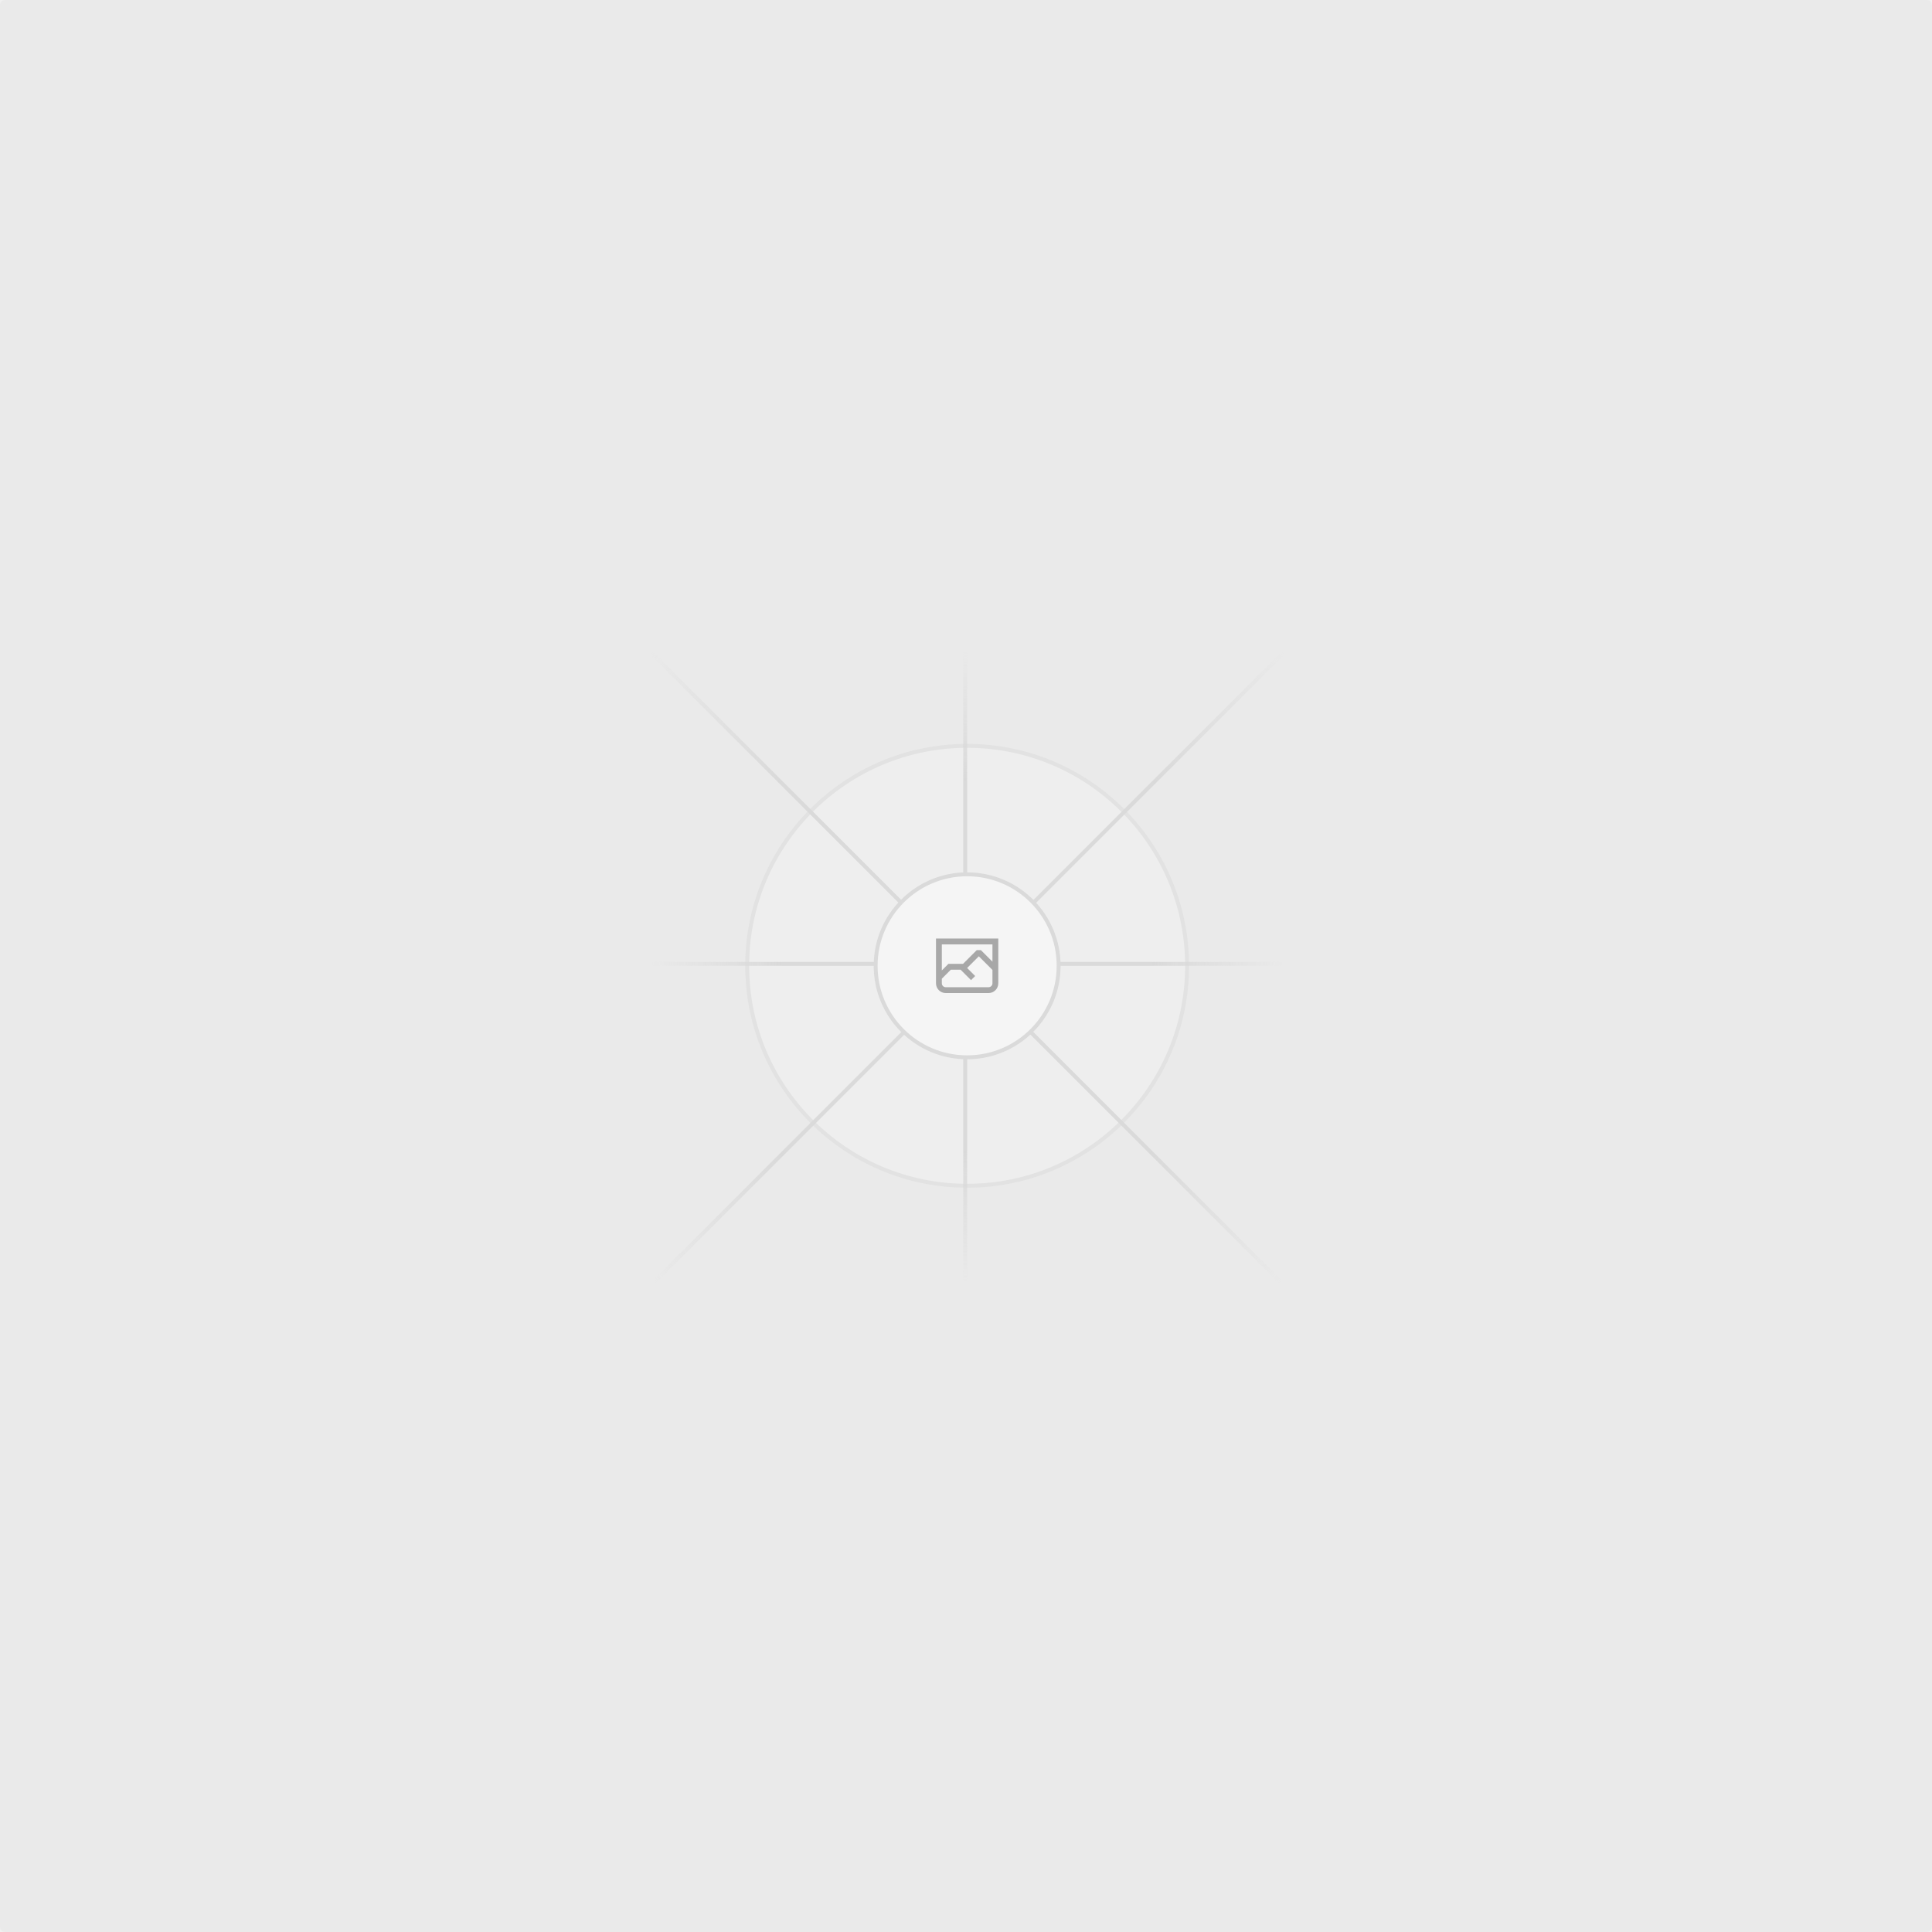
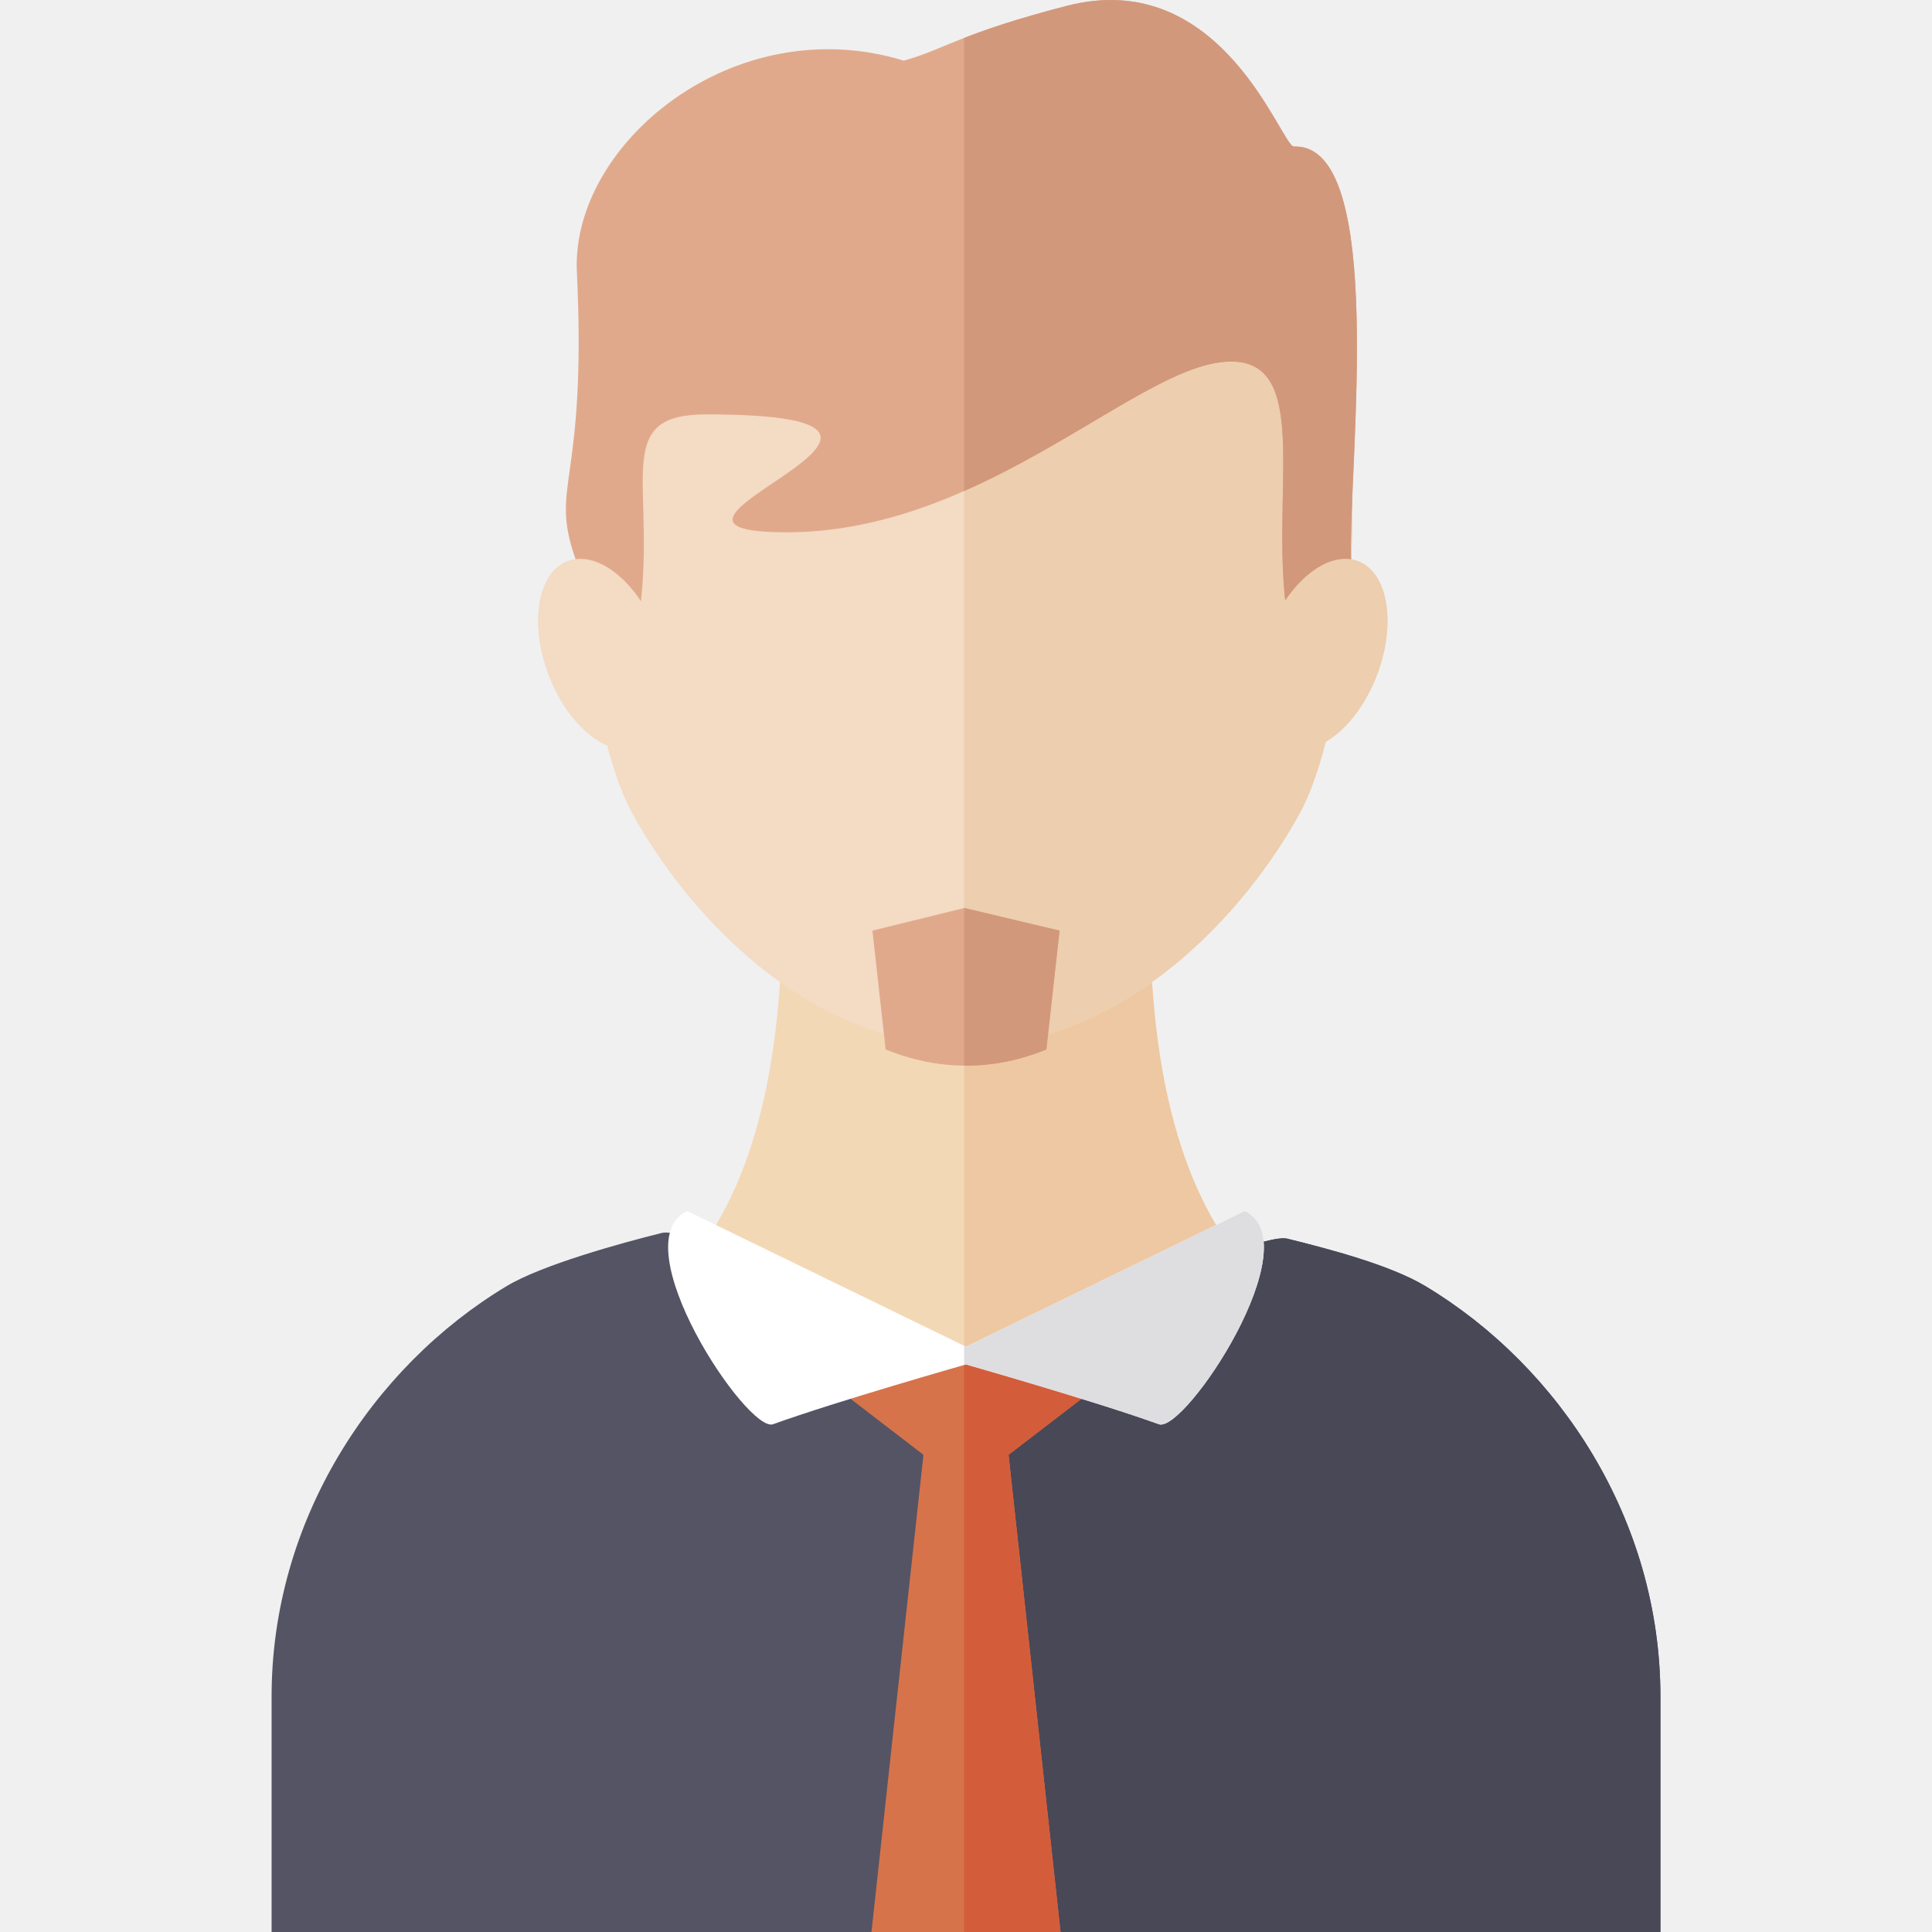
- <svg xmlns="http://www.w3.org/2000/svg" width="1200" height="1200" fill="none">
-   <rect width="1200" height="1200" fill="#EAEAEA" rx="3" />
-   <g opacity=".5">
-     <g opacity=".5">
-       <path fill="#FAFAFA" d="M600.709 736.5c-75.454 0-136.621-61.167-136.621-136.62 0-75.454 61.167-136.621 136.621-136.621 75.453 0 136.62 61.167 136.62 136.621 0 75.453-61.167 136.62-136.62 136.62Z" />
-       <path stroke="#C9C9C9" stroke-width="2.418" d="M600.709 736.5c-75.454 0-136.621-61.167-136.621-136.62 0-75.454 61.167-136.621 136.621-136.621 75.453 0 136.62 61.167 136.62 136.621 0 75.453-61.167 136.62-136.62 136.62Z" />
+ <svg xmlns="http://www.w3.org/2000/svg" height="800px" width="800px" version="1.1" id="Layer_1" viewBox="0 0 333.815 333.815" xml:space="preserve">
+   <g id="XMLID_1400_">
+     <g id="XMLID_1401_">
+       <g id="XMLID_1402_">
+         <path id="XMLID_1403_" style="fill:#F3D8B6;" d="M250.097,238.262c-18.667-6.681-51.458-11.736-51.458-81.376h-29.23h-5.002     h-29.23c0,69.64-32.791,74.695-51.458,81.376c0,47.368,68.832,48.824,80.688,53.239v1.537c0,0,0.922-0.188,2.501-0.68     c1.579,0.492,2.501,0.68,2.501,0.68v-1.537C181.265,287.086,250.097,285.63,250.097,238.262z" />
+       </g>
+       <path id="XMLID_1404_" style="fill:#EEC8A2;" d="M198.639,156.886h-29.23h-2.834v135.573c0.11-0.033,0.216-0.064,0.333-0.101    c1.579,0.492,2.501,0.68,2.501,0.68V291.5c11.856-4.414,80.688-5.871,80.688-53.238    C231.43,231.581,198.639,226.526,198.639,156.886z" />
    </g>
-     <path stroke="url(#a)" stroke-width="2.418" d="M0-1.209h553.581" transform="scale(1 -1) rotate(45 1163.11 91.165)" />
-     <path stroke="url(#b)" stroke-width="2.418" d="M404.846 598.671h391.726" />
-     <path stroke="url(#c)" stroke-width="2.418" d="M599.5 795.742V404.017" />
-     <path stroke="url(#d)" stroke-width="2.418" d="m795.717 796.597-391.441-391.44" />
-     <path fill="#fff" d="M600.709 656.704c-31.384 0-56.825-25.441-56.825-56.824 0-31.384 25.441-56.825 56.825-56.825 31.383 0 56.824 25.441 56.824 56.825 0 31.383-25.441 56.824-56.824 56.824Z" />
-     <g clip-path="url(#e)">
-       <path fill="#666" fill-rule="evenodd" d="M616.426 586.58h-31.434v16.176l3.553-3.554.531-.531h9.068l.074-.074 8.463-8.463h2.565l7.18 7.181V586.58Zm-15.715 14.654 3.698 3.699 1.283 1.282-2.565 2.565-1.282-1.283-5.2-5.199h-6.066l-5.514 5.514-.073.073v2.876a2.418 2.418 0 0 0 2.418 2.418h26.598a2.418 2.418 0 0 0 2.418-2.418v-8.317l-8.463-8.463-7.181 7.181-.071.072Zm-19.347 5.442v4.085a6.045 6.045 0 0 0 6.046 6.045h26.598a6.044 6.044 0 0 0 6.045-6.045v-7.108l1.356-1.355-1.282-1.283-.074-.073v-17.989h-38.689v23.43l-.146.146.146.147Z" clip-rule="evenodd" />
+     <g id="XMLID_1405_">
+       <ellipse id="XMLID_65_" transform="matrix(0.3543 -0.9351 0.9351 0.3543 41.877 286.6909)" style="fill:#EDCEAE;" cx="228.54" cy="113.021" rx="17.187" ry="10.048" />
+       <ellipse id="XMLID_64_" transform="matrix(0.3543 0.9351 -0.9351 0.3543 172.9698 -24.4475)" style="fill:#F3DBC4;" cx="104.188" cy="113.029" rx="17.187" ry="10.048" />
    </g>
-     <path stroke="#C9C9C9" stroke-width="2.418" d="M600.709 656.704c-31.384 0-56.825-25.441-56.825-56.824 0-31.384 25.441-56.825 56.825-56.825 31.383 0 56.824 25.441 56.824 56.825 0 31.383-25.441 56.824-56.824 56.824Z" />
+     <g id="XMLID_1406_">
+       <g id="XMLID_1407_">
+         <path id="XMLID_1408_" style="fill:#F3DBC4;" d="M166.91,180.733c-27.454,0-48.409-23.119-57.799-40.456     s-15.888-79.445,4.34-106.897c19.808-26.883,53.459-13.838,53.459-13.838s33.649-13.045,53.458,13.838     c20.226,27.452,13.726,89.56,4.335,106.897C215.311,157.614,194.359,180.733,166.91,180.733z" />
+       </g>
+       <path id="XMLID_1409_" style="fill:#EDCEAE;" d="M220.368,33.381c-19.81-26.884-53.458-13.838-53.458-13.838    s-0.118-0.045-0.335-0.123v161.305c0.112,0.001,0.222,0.009,0.335,0.009c27.449,0,48.401-23.119,57.794-40.456    C234.094,122.941,240.595,60.833,220.368,33.381z" />
+     </g>
+     <g id="XMLID_1410_">
+       <g id="XMLID_1411_">
+         <path id="XMLID_1414_" style="fill:#545465;" d="M286.89,293.134v40.681H46.926v-40.681c0-30.431,17.377-56.963,40.605-70.913     c6.043-3.641,19.69-7.43,26.844-9.196c5.953-1.488,53.438,22.729,53.438,22.729s48.674-23.218,54.627-21.729     c7.154,1.766,17.802,4.554,23.844,8.196C269.513,236.171,286.89,262.702,286.89,293.134z" />
+       </g>
+       <path id="XMLID_1417_" style="fill:#494857;" d="M246.285,222.22c-6.043-3.641-16.69-6.429-23.844-8.196    c-5.953-1.488-54.627,21.729-54.627,21.729s-0.442-0.225-1.239-0.627v98.688H286.89v-40.681    C286.89,262.703,269.513,236.171,246.285,222.22z" />
+     </g>
+     <g id="XMLID_1418_">
+       <polygon id="XMLID_1419_" style="fill:#D7734A;" points="188.575,240.372 166.908,233.538 145.241,240.372 159.555,251.364     150.575,333.814 183.241,333.814 174.261,251.364   " />
+       <polygon id="XMLID_1420_" style="fill:#D35D3B;" points="188.575,240.372 166.908,233.538 166.575,233.643 166.575,333.814     183.241,333.814 174.261,251.364   " />
+     </g>
+     <g id="XMLID_1421_">
+       <path id="XMLID_1422_" style="fill:#FFFFFF;" d="M215.075,209.247l-48.167,23.441l-48.167-23.441    c-11.5,5.5,10.396,38.436,14.833,36.833c10.963-3.96,33.334-10.329,33.334-10.329s22.371,6.369,33.334,10.329    C204.679,247.683,226.575,214.747,215.075,209.247z" />
+       <path id="XMLID_1423_" style="fill:#DEDDE0;" d="M215.075,209.247l-48.167,23.441l-0.333-0.162v3.321    c0.211-0.061,0.333-0.095,0.333-0.095s22.371,6.369,33.334,10.329C204.679,247.683,226.575,214.747,215.075,209.247z" />
+     </g>
+     <g id="XMLID_1424_">
+       <path id="XMLID_1427_" style="fill:#E1A98C;" d="M183.075,160.793l-16.452-3.907l-15.881,3.907l2.282,20.541    c4.299,1.752,8.946,2.791,13.886,2.791c4.938,0,9.585-1.039,13.883-2.791L183.075,160.793z" />
+       <path id="XMLID_1428_" style="fill:#D2987B;" d="M166.623,156.886l-0.048,0.012v27.219c0.112,0.001,0.222,0.009,0.334,0.009    c4.938,0,9.585-1.039,13.883-2.791l2.282-20.542L166.623,156.886z" />
+     </g>
+     <g id="XMLID_1429_">
+       <g id="XMLID_1430_">
+         <path id="XMLID_1433_" style="fill:#E1A98C;" d="M223.571,25.321c-2.159,0.08-12.282-31.303-39.282-24.303     c-18.537,4.806-20.877,7.419-28.12,9.463c-29.41-9.014-57.539,14.472-56.495,36.488c1.759,37.07-4.778,36.505-0.295,49.454     s8.466,23.407,8.466,23.407s0.996,3.565,2.988-16.854s-4.705-31.379,11.137-31.379c52.452,0-19.698,20.372,13.952,20.372     c33.391,0,59.203-27.381,74.92-29.372c15.716-1.992,9.145,19.96,11.137,40.379s2.988,16.854,2.988,16.854     s8.92-9.712,8.466-23.407C232.923,80.969,239.803,24.719,223.571,25.321z" />
+       </g>
+       <path id="XMLID_1434_" style="fill:#D2987B;" d="M223.571,25.322c-2.159,0.08-12.282-31.303-39.282-24.303    c-8.808,2.284-13.956,4.071-17.714,5.539V84.84c18.759-8.259,33.769-20.913,44.268-22.243c15.716-1.992,9.145,19.96,11.137,40.379    c1.992,20.419,2.988,16.854,2.988,16.854s8.92-9.712,8.466-23.407C232.923,80.969,239.803,24.719,223.571,25.322z" />
+     </g>
+     <g id="XMLID_1435_">
+       <ellipse id="XMLID_33_" transform="matrix(0.3543 -0.9351 0.9351 0.3543 41.877 286.6909)" style="fill:#EDCEAE;" cx="228.54" cy="113.021" rx="17.187" ry="10.048" />
+       <ellipse id="XMLID_32_" transform="matrix(0.3543 0.9351 -0.9351 0.3543 172.9698 -24.4475)" style="fill:#F3DBC4;" cx="104.188" cy="113.029" rx="17.187" ry="10.048" />
+     </g>
  </g>
-   <defs>
-     <linearGradient id="a" x1="554.061" x2="-.48" y1=".083" y2=".087" gradientUnits="userSpaceOnUse">
-       <stop stop-color="#C9C9C9" stop-opacity="0" />
-       <stop offset=".208" stop-color="#C9C9C9" />
-       <stop offset=".792" stop-color="#C9C9C9" />
-       <stop offset="1" stop-color="#C9C9C9" stop-opacity="0" />
-     </linearGradient>
-     <linearGradient id="b" x1="796.912" x2="404.507" y1="599.963" y2="599.965" gradientUnits="userSpaceOnUse">
-       <stop stop-color="#C9C9C9" stop-opacity="0" />
-       <stop offset=".208" stop-color="#C9C9C9" />
-       <stop offset=".792" stop-color="#C9C9C9" />
-       <stop offset="1" stop-color="#C9C9C9" stop-opacity="0" />
-     </linearGradient>
-     <linearGradient id="c" x1="600.792" x2="600.794" y1="403.677" y2="796.082" gradientUnits="userSpaceOnUse">
-       <stop stop-color="#C9C9C9" stop-opacity="0" />
-       <stop offset=".208" stop-color="#C9C9C9" />
-       <stop offset=".792" stop-color="#C9C9C9" />
-       <stop offset="1" stop-color="#C9C9C9" stop-opacity="0" />
-     </linearGradient>
-     <linearGradient id="d" x1="404.85" x2="796.972" y1="403.903" y2="796.02" gradientUnits="userSpaceOnUse">
-       <stop stop-color="#C9C9C9" stop-opacity="0" />
-       <stop offset=".208" stop-color="#C9C9C9" />
-       <stop offset=".792" stop-color="#C9C9C9" />
-       <stop offset="1" stop-color="#C9C9C9" stop-opacity="0" />
-     </linearGradient>
-     <clipPath id="e">
-       <path fill="#fff" d="M581.364 580.535h38.689v38.689h-38.689z" />
-     </clipPath>
-   </defs>
</svg>
